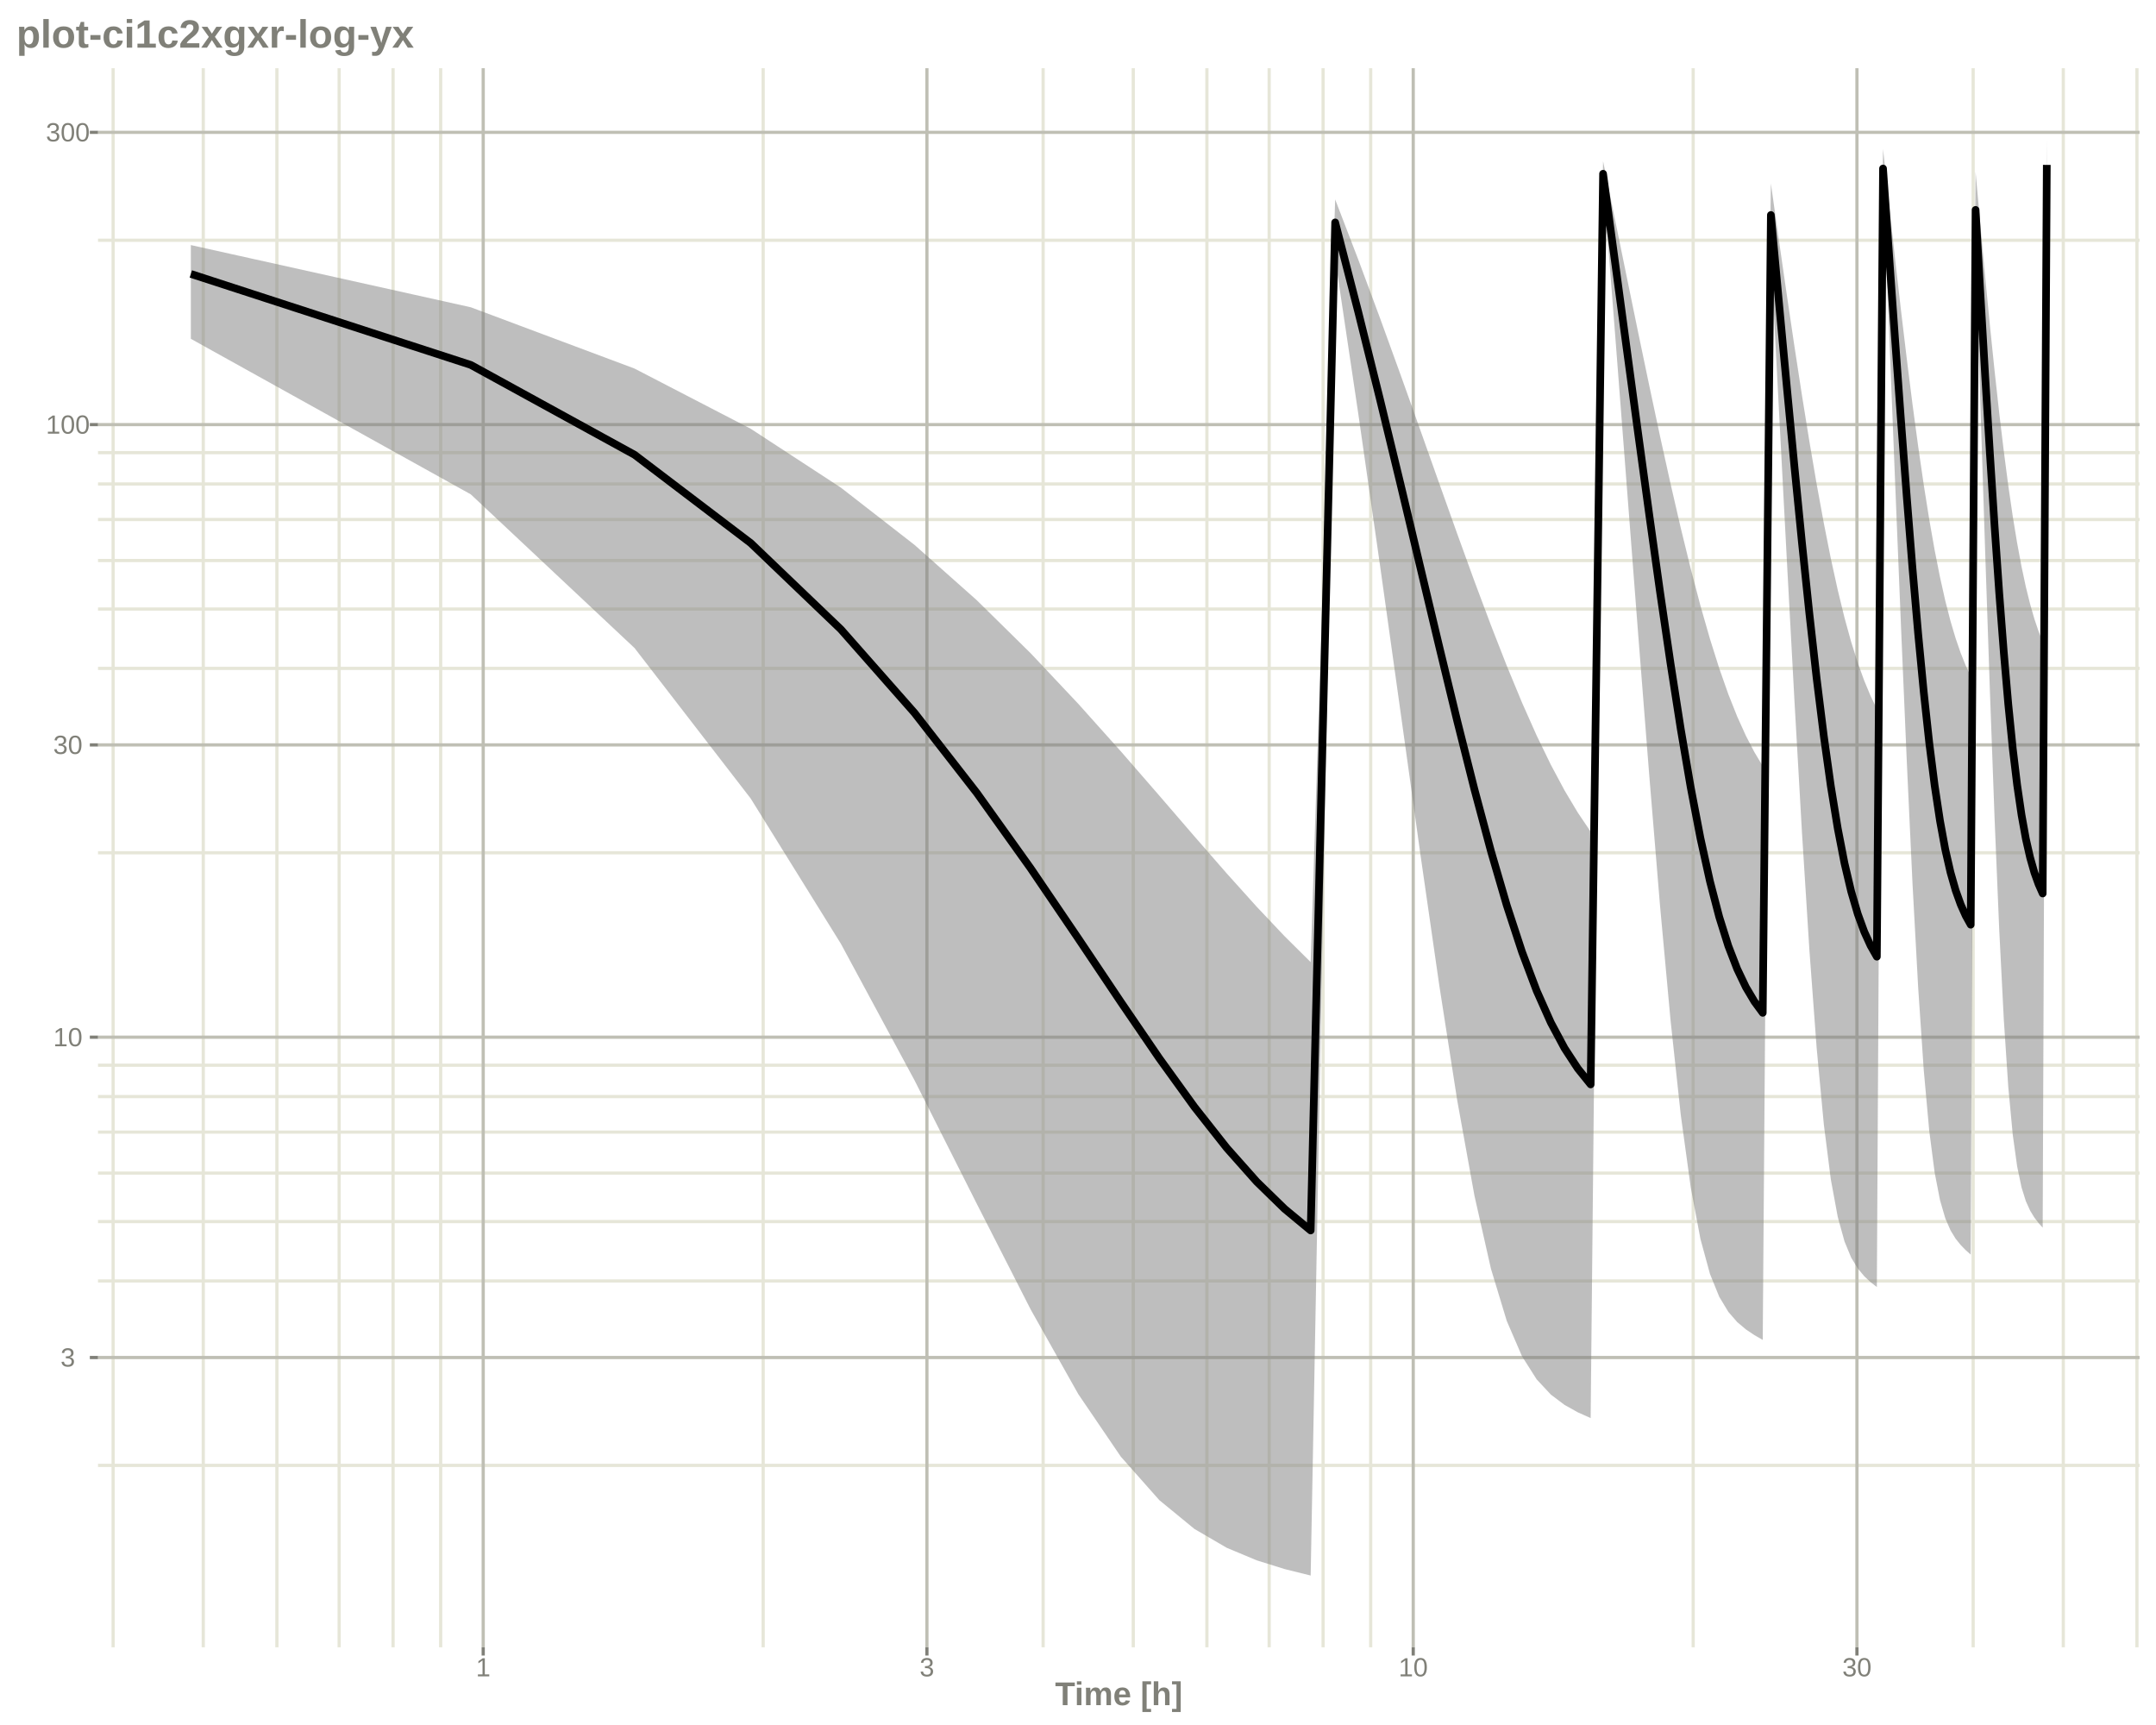
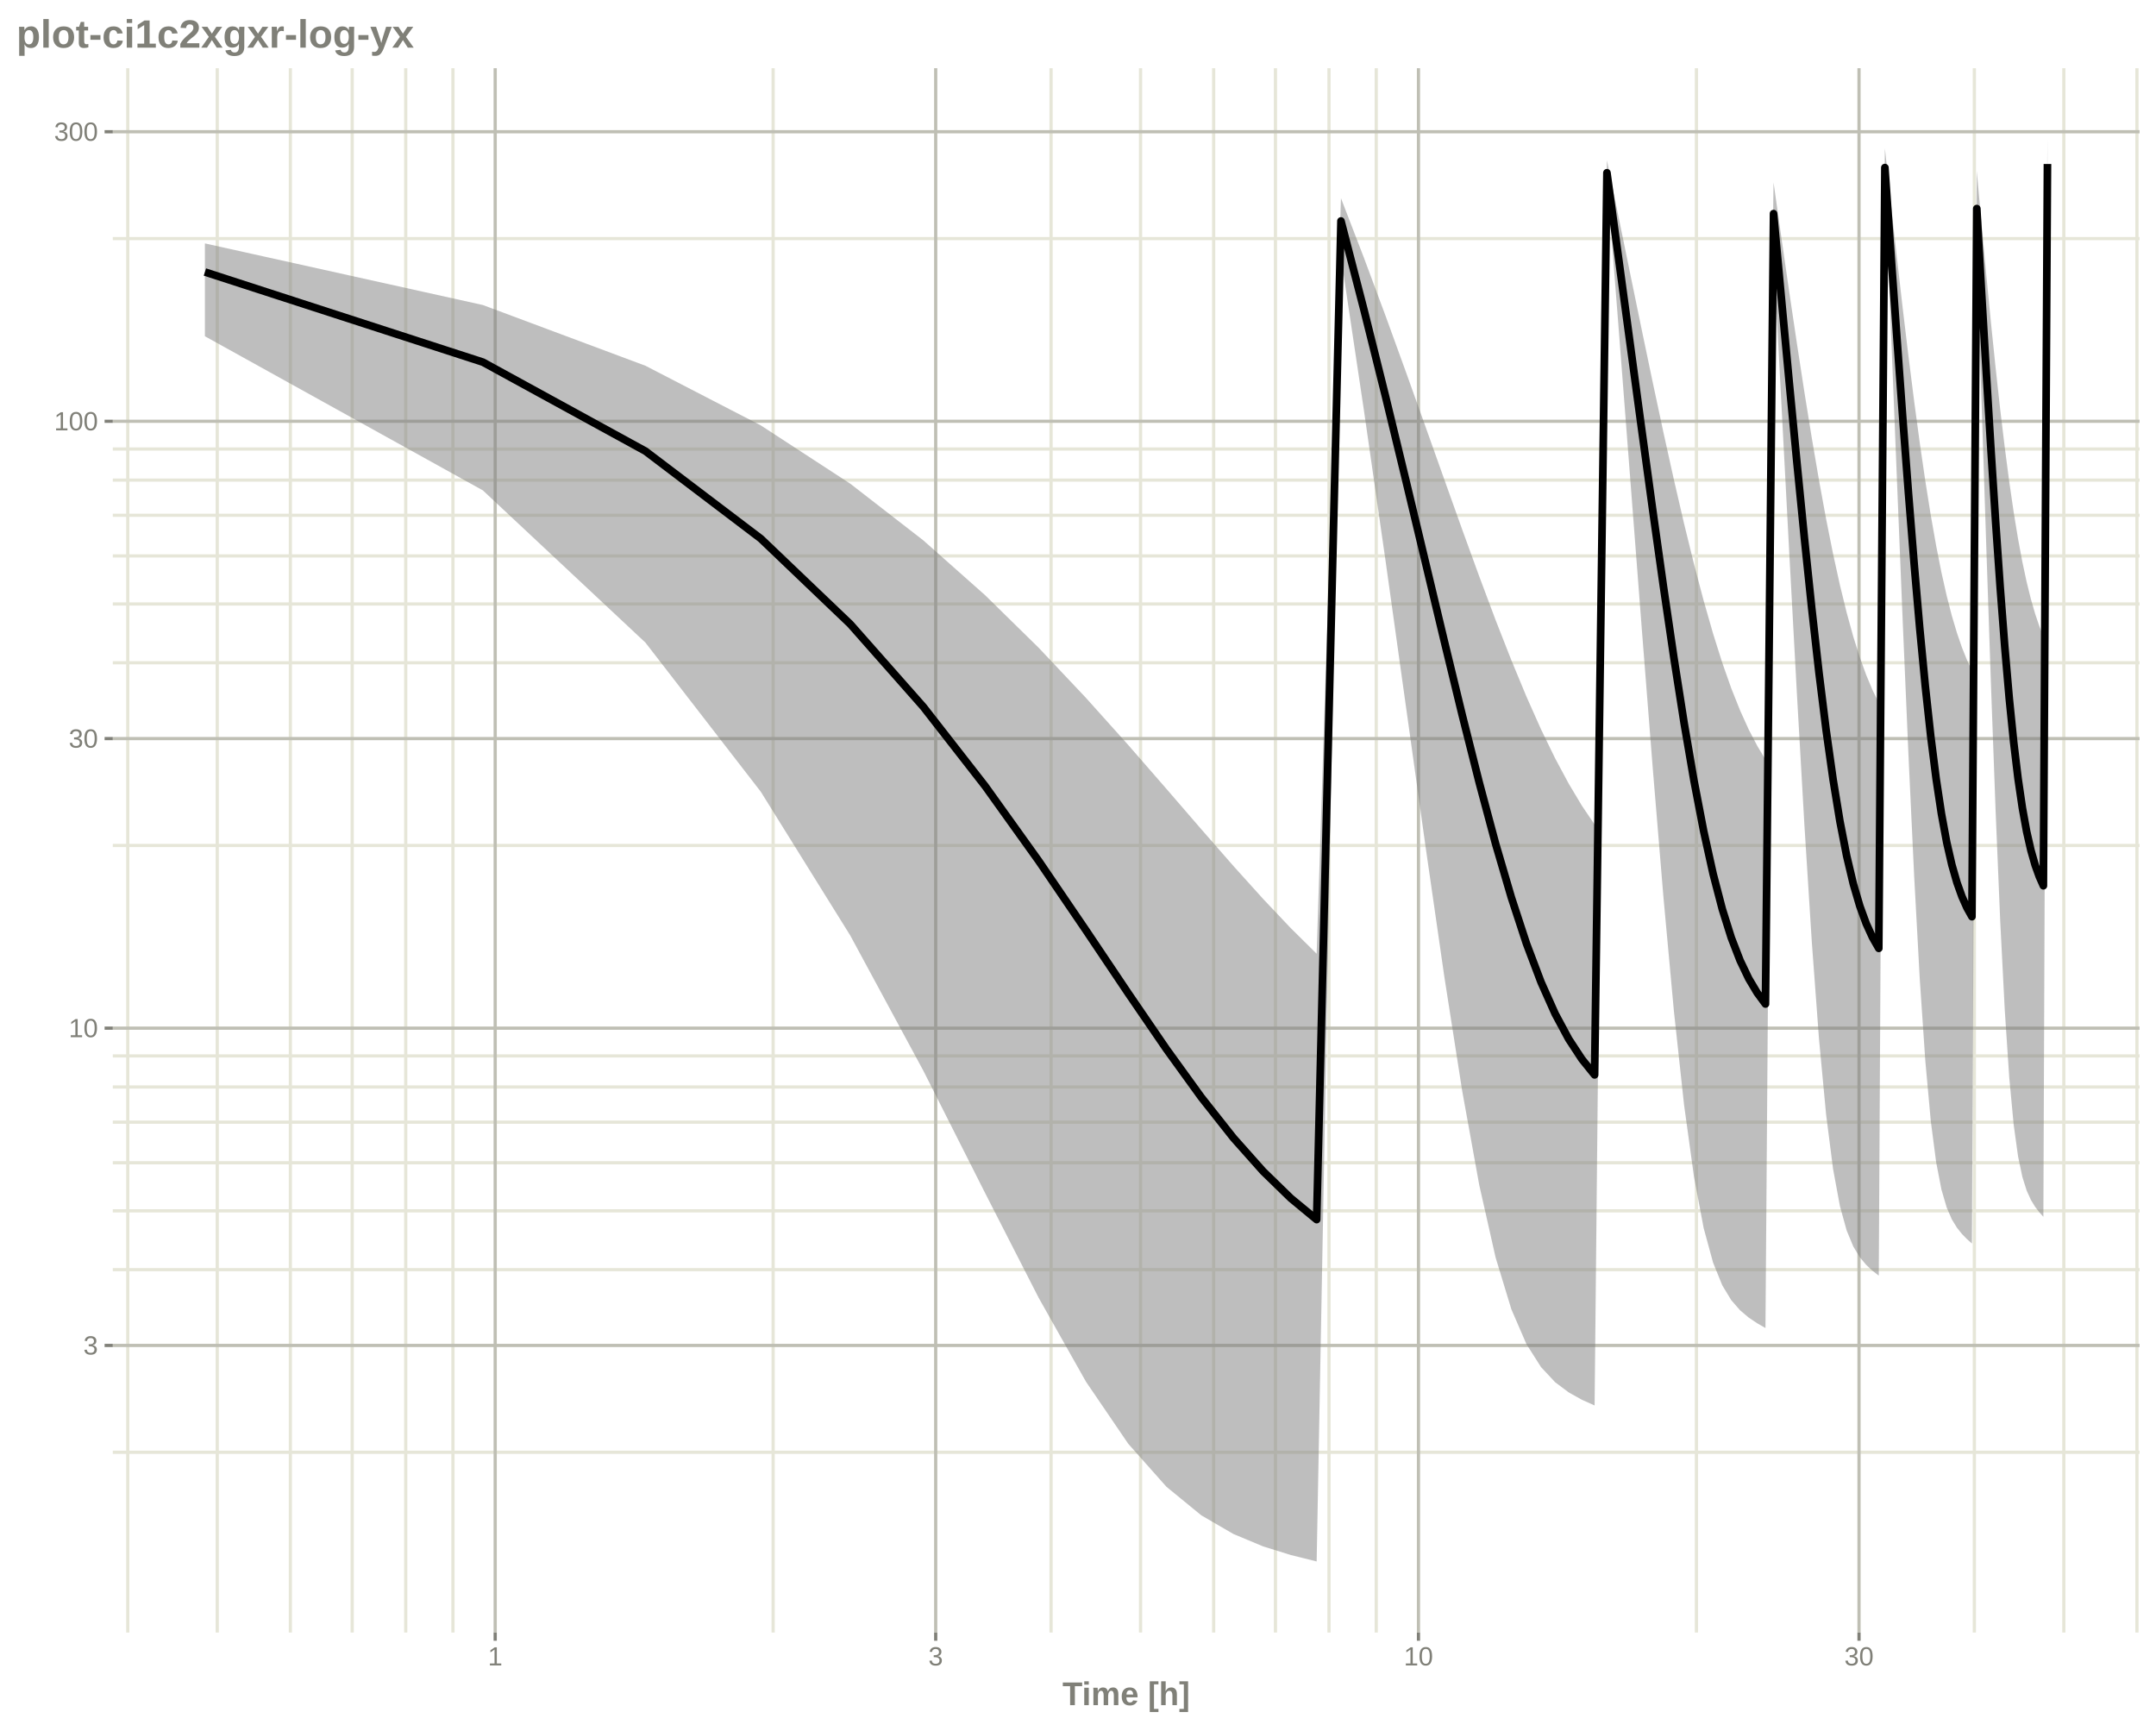
<svg xmlns="http://www.w3.org/2000/svg" viewBox="0 0 720.00 576.00">
  <defs>
    <style type="text/css">
    line, polyline, polygon, path, rect, circle {
      fill: none;
      stroke: #000000;
      stroke-linecap: round;
      stroke-linejoin: round;
      stroke-miterlimit: 10.00;
    }
  </style>
  </defs>
  <rect width="100%" height="100%" style="stroke: none; fill: #FFFFFF;" />
  <rect x="0.00" y="0.00" width="720.00" height="576.00" style="stroke-width: 1.07; stroke: #FFFFFF; fill: #FFFFFF;" />
  <defs>
-     <clipPath id="cpMzIuNzN8NzE0LjUyfDU1MC4wNnwyMi43Nw==">
-       <rect x="32.73" y="22.77" width="681.79" height="527.29" />
+     <clipPath id="cpMzcuNjd8NzE0LjUyfDU0NS4xM3wyMi43Nw==">
+       <rect x="37.67" y="22.77" width="676.85" height="522.36" />
    </clipPath>
  </defs>
-   <rect x="32.73" y="22.77" width="681.79" height="527.29" style="stroke-width: 1.07; stroke: none; fill: #FFFFFF;" clip-path="url(#cpMzIuNzN8NzE0LjUyfDU1MC4wNnwyMi43Nw==)" />
-   <polyline points="32.73,489.31 714.52,489.31 " style="stroke-width: 1.07; stroke: #E6E6D8; stroke-linecap: butt;" clip-path="url(#cpMzIuNzN8NzE0LjUyfDU1MC4wNnwyMi43Nw==)" />
-   <polyline points="32.73,427.73 714.52,427.73 " style="stroke-width: 1.07; stroke: #E6E6D8; stroke-linecap: butt;" clip-path="url(#cpMzIuNzN8NzE0LjUyfDU1MC4wNnwyMi43Nw==)" />
-   <polyline points="32.73,407.91 714.52,407.91 " style="stroke-width: 1.07; stroke: #E6E6D8; stroke-linecap: butt;" clip-path="url(#cpMzIuNzN8NzE0LjUyfDU1MC4wNnwyMi43Nw==)" />
-   <polyline points="32.73,391.71 714.52,391.71 " style="stroke-width: 1.07; stroke: #E6E6D8; stroke-linecap: butt;" clip-path="url(#cpMzIuNzN8NzE0LjUyfDU1MC4wNnwyMi43Nw==)" />
-   <polyline points="32.73,378.02 714.52,378.02 " style="stroke-width: 1.07; stroke: #E6E6D8; stroke-linecap: butt;" clip-path="url(#cpMzIuNzN8NzE0LjUyfDU1MC4wNnwyMi43Nw==)" />
-   <polyline points="32.73,366.16 714.52,366.16 " style="stroke-width: 1.07; stroke: #E6E6D8; stroke-linecap: butt;" clip-path="url(#cpMzIuNzN8NzE0LjUyfDU1MC4wNnwyMi43Nw==)" />
-   <polyline points="32.73,355.69 714.52,355.69 " style="stroke-width: 1.07; stroke: #E6E6D8; stroke-linecap: butt;" clip-path="url(#cpMzIuNzN8NzE0LjUyfDU1MC4wNnwyMi43Nw==)" />
-   <polyline points="32.73,284.76 714.52,284.76 " style="stroke-width: 1.07; stroke: #E6E6D8; stroke-linecap: butt;" clip-path="url(#cpMzIuNzN8NzE0LjUyfDU1MC4wNnwyMi43Nw==)" />
-   <polyline points="32.73,223.18 714.52,223.18 " style="stroke-width: 1.07; stroke: #E6E6D8; stroke-linecap: butt;" clip-path="url(#cpMzIuNzN8NzE0LjUyfDU1MC4wNnwyMi43Nw==)" />
-   <polyline points="32.73,203.36 714.52,203.36 " style="stroke-width: 1.07; stroke: #E6E6D8; stroke-linecap: butt;" clip-path="url(#cpMzIuNzN8NzE0LjUyfDU1MC4wNnwyMi43Nw==)" />
-   <polyline points="32.73,187.16 714.52,187.16 " style="stroke-width: 1.07; stroke: #E6E6D8; stroke-linecap: butt;" clip-path="url(#cpMzIuNzN8NzE0LjUyfDU1MC4wNnwyMi43Nw==)" />
-   <polyline points="32.73,173.47 714.52,173.47 " style="stroke-width: 1.07; stroke: #E6E6D8; stroke-linecap: butt;" clip-path="url(#cpMzIuNzN8NzE0LjUyfDU1MC4wNnwyMi43Nw==)" />
-   <polyline points="32.73,161.61 714.52,161.61 " style="stroke-width: 1.07; stroke: #E6E6D8; stroke-linecap: butt;" clip-path="url(#cpMzIuNzN8NzE0LjUyfDU1MC4wNnwyMi43Nw==)" />
-   <polyline points="32.73,151.14 714.52,151.14 " style="stroke-width: 1.07; stroke: #E6E6D8; stroke-linecap: butt;" clip-path="url(#cpMzIuNzN8NzE0LjUyfDU1MC4wNnwyMi43Nw==)" />
-   <polyline points="32.73,80.21 714.52,80.21 " style="stroke-width: 1.07; stroke: #E6E6D8; stroke-linecap: butt;" clip-path="url(#cpMzIuNzN8NzE0LjUyfDU1MC4wNnwyMi43Nw==)" />
-   <polyline points="37.78,550.06 37.78,22.77 " style="stroke-width: 1.07; stroke: #E6E6D8; stroke-linecap: butt;" clip-path="url(#cpMzIuNzN8NzE0LjUyfDU1MC4wNnwyMi43Nw==)" />
-   <polyline points="67.88,550.06 67.88,22.77 " style="stroke-width: 1.07; stroke: #E6E6D8; stroke-linecap: butt;" clip-path="url(#cpMzIuNzN8NzE0LjUyfDU1MC4wNnwyMi43Nw==)" />
-   <polyline points="92.47,550.06 92.47,22.77 " style="stroke-width: 1.07; stroke: #E6E6D8; stroke-linecap: butt;" clip-path="url(#cpMzIuNzN8NzE0LjUyfDU1MC4wNnwyMi43Nw==)" />
-   <polyline points="113.26,550.06 113.26,22.77 " style="stroke-width: 1.07; stroke: #E6E6D8; stroke-linecap: butt;" clip-path="url(#cpMzIuNzN8NzE0LjUyfDU1MC4wNnwyMi43Nw==)" />
-   <polyline points="131.27,550.06 131.27,22.77 " style="stroke-width: 1.07; stroke: #E6E6D8; stroke-linecap: butt;" clip-path="url(#cpMzIuNzN8NzE0LjUyfDU1MC4wNnwyMi43Nw==)" />
-   <polyline points="147.16,550.06 147.16,22.77 " style="stroke-width: 1.07; stroke: #E6E6D8; stroke-linecap: butt;" clip-path="url(#cpMzIuNzN8NzE0LjUyfDU1MC4wNnwyMi43Nw==)" />
-   <polyline points="254.86,550.06 254.86,22.77 " style="stroke-width: 1.07; stroke: #E6E6D8; stroke-linecap: butt;" clip-path="url(#cpMzIuNzN8NzE0LjUyfDU1MC4wNnwyMi43Nw==)" />
-   <polyline points="348.36,550.06 348.36,22.77 " style="stroke-width: 1.07; stroke: #E6E6D8; stroke-linecap: butt;" clip-path="url(#cpMzIuNzN8NzE0LjUyfDU1MC4wNnwyMi43Nw==)" />
-   <polyline points="378.46,550.06 378.46,22.77 " style="stroke-width: 1.07; stroke: #E6E6D8; stroke-linecap: butt;" clip-path="url(#cpMzIuNzN8NzE0LjUyfDU1MC4wNnwyMi43Nw==)" />
-   <polyline points="403.05,550.06 403.05,22.77 " style="stroke-width: 1.07; stroke: #E6E6D8; stroke-linecap: butt;" clip-path="url(#cpMzIuNzN8NzE0LjUyfDU1MC4wNnwyMi43Nw==)" />
-   <polyline points="423.84,550.06 423.84,22.77 " style="stroke-width: 1.07; stroke: #E6E6D8; stroke-linecap: butt;" clip-path="url(#cpMzIuNzN8NzE0LjUyfDU1MC4wNnwyMi43Nw==)" />
-   <polyline points="441.85,550.06 441.85,22.77 " style="stroke-width: 1.07; stroke: #E6E6D8; stroke-linecap: butt;" clip-path="url(#cpMzIuNzN8NzE0LjUyfDU1MC4wNnwyMi43Nw==)" />
-   <polyline points="457.74,550.06 457.74,22.77 " style="stroke-width: 1.07; stroke: #E6E6D8; stroke-linecap: butt;" clip-path="url(#cpMzIuNzN8NzE0LjUyfDU1MC4wNnwyMi43Nw==)" />
-   <polyline points="565.44,550.06 565.44,22.77 " style="stroke-width: 1.07; stroke: #E6E6D8; stroke-linecap: butt;" clip-path="url(#cpMzIuNzN8NzE0LjUyfDU1MC4wNnwyMi43Nw==)" />
-   <polyline points="658.94,550.06 658.94,22.77 " style="stroke-width: 1.07; stroke: #E6E6D8; stroke-linecap: butt;" clip-path="url(#cpMzIuNzN8NzE0LjUyfDU1MC4wNnwyMi43Nw==)" />
-   <polyline points="689.04,550.06 689.04,22.77 " style="stroke-width: 1.07; stroke: #E6E6D8; stroke-linecap: butt;" clip-path="url(#cpMzIuNzN8NzE0LjUyfDU1MC4wNnwyMi43Nw==)" />
-   <polyline points="713.63,550.06 713.63,22.77 " style="stroke-width: 1.07; stroke: #E6E6D8; stroke-linecap: butt;" clip-path="url(#cpMzIuNzN8NzE0LjUyfDU1MC4wNnwyMi43Nw==)" />
-   <polyline points="32.73,453.29 714.52,453.29 " style="stroke-width: 1.07; stroke: #BFBFB4; stroke-linecap: butt;" clip-path="url(#cpMzIuNzN8NzE0LjUyfDU1MC4wNnwyMi43Nw==)" />
-   <polyline points="32.73,346.33 714.52,346.33 " style="stroke-width: 1.07; stroke: #BFBFB4; stroke-linecap: butt;" clip-path="url(#cpMzIuNzN8NzE0LjUyfDU1MC4wNnwyMi43Nw==)" />
-   <polyline points="32.73,248.74 714.52,248.74 " style="stroke-width: 1.07; stroke: #BFBFB4; stroke-linecap: butt;" clip-path="url(#cpMzIuNzN8NzE0LjUyfDU1MC4wNnwyMi43Nw==)" />
-   <polyline points="32.73,141.78 714.52,141.78 " style="stroke-width: 1.07; stroke: #BFBFB4; stroke-linecap: butt;" clip-path="url(#cpMzIuNzN8NzE0LjUyfDU1MC4wNnwyMi43Nw==)" />
-   <polyline points="32.73,44.19 714.52,44.19 " style="stroke-width: 1.07; stroke: #BFBFB4; stroke-linecap: butt;" clip-path="url(#cpMzIuNzN8NzE0LjUyfDU1MC4wNnwyMi43Nw==)" />
-   <polyline points="161.37,550.06 161.37,22.77 " style="stroke-width: 1.07; stroke: #BFBFB4; stroke-linecap: butt;" clip-path="url(#cpMzIuNzN8NzE0LjUyfDU1MC4wNnwyMi43Nw==)" />
-   <polyline points="309.55,550.06 309.55,22.77 " style="stroke-width: 1.07; stroke: #BFBFB4; stroke-linecap: butt;" clip-path="url(#cpMzIuNzN8NzE0LjUyfDU1MC4wNnwyMi43Nw==)" />
-   <polyline points="471.95,550.06 471.95,22.77 " style="stroke-width: 1.07; stroke: #BFBFB4; stroke-linecap: butt;" clip-path="url(#cpMzIuNzN8NzE0LjUyfDU1MC4wNnwyMi43Nw==)" />
-   <polyline points="620.13,550.06 620.13,22.77 " style="stroke-width: 1.07; stroke: #BFBFB4; stroke-linecap: butt;" clip-path="url(#cpMzIuNzN8NzE0LjUyfDU1MC4wNnwyMi43Nw==)" />
-   <polygon points="63.73,81.83 157.22,102.60 211.91,123.07 250.71,143.17 280.81,162.82 305.40,181.94 326.20,200.42 344.21,218.15 360.09,235.01 374.31,250.89 387.16,265.68 398.90,279.30 409.69,291.67 419.69,302.78 429.00,312.63 437.70,321.26 445.88,66.59 453.59,86.66 460.88,106.28 467.80,125.36 474.38,143.79 480.66,161.47 486.65,178.26 492.39,194.07 497.90,208.78 503.19,222.32 508.28,234.61 513.18,245.63 517.92,255.39 522.49,263.94 526.91,271.34 531.20,277.70 535.35,53.84 539.37,73.49 543.28,92.60 547.08,111.07 550.78,128.79 554.37,145.64 557.88,161.51 561.29,176.29 564.62,189.90 567.87,202.26 571.05,213.36 574.15,223.19 577.18,231.81 580.15,239.28 583.05,245.69 585.89,251.16 588.67,255.80 591.39,61.29 594.06,80.13 596.68,98.27 599.25,115.61 601.77,132.03 604.25,147.41 606.68,161.66 609.07,174.71 611.41,186.50 613.72,197.02 615.98,206.29 618.21,214.37 620.41,221.34 622.57,227.31 624.69,232.39 626.78,236.69 628.84,49.77 630.87,68.48 632.87,86.48 634.84,103.65 636.78,119.88 638.69,135.05 640.58,149.07 642.44,161.88 644.27,173.43 646.08,183.70 647.87,192.74 649.63,200.60 651.37,207.38 653.09,213.16 654.79,218.08 656.46,222.25 658.12,225.77 659.75,57.41 661.37,75.39 662.96,92.53 664.54,108.73 666.10,123.88 667.64,137.87 669.17,150.64 670.67,162.15 672.16,172.40 673.64,181.40 675.10,189.23 676.54,195.98 677.97,201.74 679.38,206.64 680.78,210.79 682.16,214.29 683.53,46.74 683.53,59.13 682.16,409.93 680.78,408.38 679.38,406.56 677.97,404.25 676.54,401.10 675.10,396.50 673.64,389.54 672.16,378.88 670.67,362.96 669.17,340.32 667.64,310.32 666.10,273.42 664.54,230.96 662.96,184.54 661.37,135.54 659.75,84.95 658.12,418.93 656.46,417.45 654.79,415.74 653.09,413.63 651.37,410.81 649.63,406.79 647.87,400.75 646.08,391.52 644.27,377.56 642.44,357.31 640.58,329.81 638.69,295.13 636.78,254.37 634.84,209.12 632.87,160.86 630.87,110.72 628.84,59.47 626.78,429.76 624.69,428.13 622.57,426.15 620.41,423.56 618.21,419.94 615.98,414.55 613.72,406.34 611.41,393.84 609.07,375.45 606.68,349.99 604.25,317.20 601.77,277.96 599.25,233.79 596.68,186.23 594.06,136.52 591.39,85.51 588.67,447.41 585.89,445.82 583.05,443.91 580.15,441.46 577.18,438.05 574.15,433.03 571.05,425.39 567.87,413.73 564.62,396.45 561.29,372.23 557.88,340.66 554.37,302.42 550.78,258.98 547.08,211.89 543.28,162.48 539.37,111.66 535.35,59.99 531.20,473.51 526.91,471.59 522.49,469.12 517.92,465.68 513.18,460.60 508.28,452.88 503.19,441.09 497.90,423.64 492.39,399.23 486.65,367.47 480.66,329.08 474.38,285.52 467.80,238.37 460.88,188.92 453.59,138.07 445.88,86.39 437.70,526.09 429.00,523.93 419.69,521.02 409.69,516.84 398.90,510.55 387.16,500.92 374.31,486.41 360.09,465.50 344.21,437.28 326.20,401.96 305.40,360.71 280.81,315.12 250.71,266.65 211.91,216.39 157.22,165.07 63.73,113.13 " style="stroke-width: 0.75; stroke: none; fill: #7F7F7F; fill-opacity: 0.50;" clip-path="url(#cpMzIuNzN8NzE0LjUyfDU1MC4wNnwyMi43Nw==)" />
-   <polyline points="63.73,81.83 157.22,102.60 211.91,123.07 250.71,143.17 280.81,162.82 305.40,181.94 326.20,200.42 344.21,218.15 360.09,235.01 374.31,250.89 387.16,265.68 398.90,279.30 409.69,291.67 419.69,302.78 429.00,312.63 437.70,321.26 445.88,66.59 453.59,86.66 460.88,106.28 467.80,125.36 474.38,143.79 480.66,161.47 486.65,178.26 492.39,194.07 497.90,208.78 503.19,222.32 508.28,234.61 513.18,245.63 517.92,255.39 522.49,263.94 526.91,271.34 531.20,277.70 535.35,53.84 539.37,73.49 543.28,92.60 547.08,111.07 550.78,128.79 554.37,145.64 557.88,161.51 561.29,176.29 564.62,189.90 567.87,202.26 571.05,213.36 574.15,223.19 577.18,231.81 580.15,239.28 583.05,245.69 585.89,251.16 588.67,255.80 591.39,61.29 594.06,80.13 596.68,98.27 599.25,115.61 601.77,132.03 604.25,147.41 606.68,161.66 609.07,174.71 611.41,186.50 613.72,197.02 615.98,206.29 618.21,214.37 620.41,221.34 622.57,227.31 624.69,232.39 626.78,236.69 628.84,49.77 630.87,68.48 632.87,86.48 634.84,103.65 636.78,119.88 638.69,135.05 640.58,149.07 642.44,161.88 644.27,173.43 646.08,183.70 647.87,192.74 649.63,200.60 651.37,207.38 653.09,213.16 654.79,218.08 656.46,222.25 658.12,225.77 659.75,57.41 661.37,75.39 662.96,92.53 664.54,108.73 666.10,123.88 667.64,137.87 669.17,150.64 670.67,162.15 672.16,172.40 673.64,181.40 675.10,189.23 676.54,195.98 677.97,201.74 679.38,206.64 680.78,210.79 682.16,214.29 683.53,46.74 " style="stroke-width: 1.07; stroke: none;" clip-path="url(#cpMzIuNzN8NzE0LjUyfDU1MC4wNnwyMi43Nw==)" />
-   <polyline points="683.53,59.13 682.16,409.93 680.78,408.38 679.38,406.56 677.97,404.25 676.54,401.10 675.10,396.50 673.64,389.54 672.16,378.88 670.67,362.96 669.17,340.32 667.64,310.32 666.10,273.42 664.54,230.96 662.96,184.54 661.37,135.54 659.75,84.95 658.12,418.93 656.46,417.45 654.79,415.74 653.09,413.63 651.37,410.81 649.63,406.79 647.87,400.75 646.08,391.52 644.27,377.56 642.44,357.31 640.58,329.81 638.69,295.13 636.78,254.37 634.84,209.12 632.87,160.86 630.87,110.72 628.84,59.47 626.78,429.76 624.69,428.13 622.57,426.15 620.41,423.56 618.21,419.94 615.98,414.55 613.72,406.34 611.41,393.84 609.07,375.45 606.68,349.99 604.25,317.20 601.77,277.96 599.25,233.79 596.68,186.23 594.06,136.52 591.39,85.51 588.67,447.41 585.89,445.82 583.05,443.91 580.15,441.46 577.18,438.05 574.15,433.03 571.05,425.39 567.87,413.73 564.62,396.45 561.29,372.23 557.88,340.66 554.37,302.42 550.78,258.98 547.08,211.89 543.28,162.48 539.37,111.66 535.35,59.99 531.20,473.51 526.91,471.59 522.49,469.12 517.92,465.68 513.18,460.60 508.28,452.88 503.19,441.09 497.90,423.64 492.39,399.23 486.65,367.47 480.66,329.08 474.38,285.52 467.80,238.37 460.88,188.92 453.59,138.07 445.88,86.39 437.70,526.09 429.00,523.93 419.69,521.02 409.69,516.84 398.90,510.55 387.16,500.92 374.31,486.41 360.09,465.50 344.21,437.28 326.20,401.96 305.40,360.71 280.81,315.12 250.71,266.65 211.91,216.39 157.22,165.07 63.73,113.13 " style="stroke-width: 1.07; stroke: none;" clip-path="url(#cpMzIuNzN8NzE0LjUyfDU1MC4wNnwyMi43Nw==)" />
-   <polyline points="63.73,91.47 157.22,121.85 211.91,151.85 250.71,181.34 280.81,210.15 305.40,238.04 326.20,264.76 344.21,289.97 360.09,313.36 374.31,334.58 387.16,353.39 398.90,369.65 409.69,383.33 419.69,394.59 429.00,403.66 437.70,410.87 445.88,74.27 453.59,104.15 460.88,133.48 467.80,162.07 474.38,189.68 480.66,216.02 486.65,240.77 492.39,263.59 497.90,284.18 503.19,302.31 508.28,317.85 513.18,330.86 517.92,341.49 522.49,350.02 526.91,356.78 531.20,362.10 535.35,58.02 539.37,87.68 543.28,116.70 547.08,144.88 550.78,171.96 554.37,197.63 557.88,221.56 561.29,243.43 564.62,262.94 567.87,279.91 571.05,294.31 574.15,306.22 577.18,315.88 580.15,323.57 583.05,329.65 585.89,334.42 588.67,338.20 591.39,71.79 594.06,100.74 596.68,128.81 599.25,155.75 601.77,181.25 604.25,204.97 606.68,226.58 609.07,245.82 611.41,262.52 613.72,276.63 615.98,288.28 618.21,297.70 620.41,305.20 622.57,311.12 624.69,315.77 626.78,319.45 628.84,56.27 630.87,85.27 632.87,113.41 634.84,140.45 636.78,166.06 638.69,189.92 640.58,211.69 642.44,231.11 644.27,247.98 646.08,262.28 647.87,274.10 649.63,283.67 651.37,291.29 653.09,297.31 654.79,302.04 656.46,305.78 658.12,308.77 659.75,70.09 661.37,98.41 662.96,125.67 664.54,151.56 666.10,175.77 667.64,197.95 669.17,217.81 670.67,235.16 672.16,249.93 673.64,262.19 675.10,272.15 676.54,280.11 677.97,286.39 679.38,291.34 680.78,295.24 682.16,298.35 683.53,55.06 " style="stroke-width: 2.56; stroke-linecap: butt;" clip-path="url(#cpMzIuNzN8NzE0LjUyfDU1MC4wNnwyMi43Nw==)" />
+   <rect x="37.67" y="22.77" width="676.85" height="522.36" style="stroke-width: 1.07; stroke: none; fill: #FFFFFF;" clip-path="url(#cpMzcuNjd8NzE0LjUyfDU0NS4xM3wyMi43Nw==)" />
+   <polyline points="37.67,484.94 714.52,484.94 " style="stroke-width: 1.07; stroke: #E6E6D8; stroke-linecap: butt;" clip-path="url(#cpMzcuNjd8NzE0LjUyfDU0NS4xM3wyMi43Nw==)" />
+   <polyline points="37.67,423.95 714.52,423.95 " style="stroke-width: 1.07; stroke: #E6E6D8; stroke-linecap: butt;" clip-path="url(#cpMzcuNjd8NzE0LjUyfDU0NS4xM3wyMi43Nw==)" />
+   <polyline points="37.67,404.31 714.52,404.31 " style="stroke-width: 1.07; stroke: #E6E6D8; stroke-linecap: butt;" clip-path="url(#cpMzcuNjd8NzE0LjUyfDU0NS4xM3wyMi43Nw==)" />
+   <polyline points="37.67,388.26 714.52,388.26 " style="stroke-width: 1.07; stroke: #E6E6D8; stroke-linecap: butt;" clip-path="url(#cpMzcuNjd8NzE0LjUyfDU0NS4xM3wyMi43Nw==)" />
+   <polyline points="37.67,374.70 714.52,374.70 " style="stroke-width: 1.07; stroke: #E6E6D8; stroke-linecap: butt;" clip-path="url(#cpMzcuNjd8NzE0LjUyfDU0NS4xM3wyMi43Nw==)" />
+   <polyline points="37.67,362.95 714.52,362.95 " style="stroke-width: 1.07; stroke: #E6E6D8; stroke-linecap: butt;" clip-path="url(#cpMzcuNjd8NzE0LjUyfDU0NS4xM3wyMi43Nw==)" />
+   <polyline points="37.67,352.58 714.52,352.58 " style="stroke-width: 1.07; stroke: #E6E6D8; stroke-linecap: butt;" clip-path="url(#cpMzcuNjd8NzE0LjUyfDU0NS4xM3wyMi43Nw==)" />
+   <polyline points="37.67,282.31 714.52,282.31 " style="stroke-width: 1.07; stroke: #E6E6D8; stroke-linecap: butt;" clip-path="url(#cpMzcuNjd8NzE0LjUyfDU0NS4xM3wyMi43Nw==)" />
+   <polyline points="37.67,221.31 714.52,221.31 " style="stroke-width: 1.07; stroke: #E6E6D8; stroke-linecap: butt;" clip-path="url(#cpMzcuNjd8NzE0LjUyfDU0NS4xM3wyMi43Nw==)" />
+   <polyline points="37.67,201.67 714.52,201.67 " style="stroke-width: 1.07; stroke: #E6E6D8; stroke-linecap: butt;" clip-path="url(#cpMzcuNjd8NzE0LjUyfDU0NS4xM3wyMi43Nw==)" />
+   <polyline points="37.67,185.63 714.52,185.63 " style="stroke-width: 1.07; stroke: #E6E6D8; stroke-linecap: butt;" clip-path="url(#cpMzcuNjd8NzE0LjUyfDU0NS4xM3wyMi43Nw==)" />
+   <polyline points="37.67,172.06 714.52,172.06 " style="stroke-width: 1.07; stroke: #E6E6D8; stroke-linecap: butt;" clip-path="url(#cpMzcuNjd8NzE0LjUyfDU0NS4xM3wyMi43Nw==)" />
+   <polyline points="37.67,160.31 714.52,160.31 " style="stroke-width: 1.07; stroke: #E6E6D8; stroke-linecap: butt;" clip-path="url(#cpMzcuNjd8NzE0LjUyfDU0NS4xM3wyMi43Nw==)" />
+   <polyline points="37.67,149.94 714.52,149.94 " style="stroke-width: 1.07; stroke: #E6E6D8; stroke-linecap: butt;" clip-path="url(#cpMzcuNjd8NzE0LjUyfDU0NS4xM3wyMi43Nw==)" />
+   <polyline points="37.67,79.67 714.52,79.67 " style="stroke-width: 1.07; stroke: #E6E6D8; stroke-linecap: butt;" clip-path="url(#cpMzcuNjd8NzE0LjUyfDU0NS4xM3wyMi43Nw==)" />
+   <polyline points="42.67,545.13 42.67,22.77 " style="stroke-width: 1.07; stroke: #E6E6D8; stroke-linecap: butt;" clip-path="url(#cpMzcuNjd8NzE0LjUyfDU0NS4xM3wyMi43Nw==)" />
+   <polyline points="72.55,545.13 72.55,22.77 " style="stroke-width: 1.07; stroke: #E6E6D8; stroke-linecap: butt;" clip-path="url(#cpMzcuNjd8NzE0LjUyfDU0NS4xM3wyMi43Nw==)" />
+   <polyline points="96.97,545.13 96.97,22.77 " style="stroke-width: 1.07; stroke: #E6E6D8; stroke-linecap: butt;" clip-path="url(#cpMzcuNjd8NzE0LjUyfDU0NS4xM3wyMi43Nw==)" />
+   <polyline points="117.61,545.13 117.61,22.77 " style="stroke-width: 1.07; stroke: #E6E6D8; stroke-linecap: butt;" clip-path="url(#cpMzcuNjd8NzE0LjUyfDU0NS4xM3wyMi43Nw==)" />
+   <polyline points="135.49,545.13 135.49,22.77 " style="stroke-width: 1.07; stroke: #E6E6D8; stroke-linecap: butt;" clip-path="url(#cpMzcuNjd8NzE0LjUyfDU0NS4xM3wyMi43Nw==)" />
+   <polyline points="151.26,545.13 151.26,22.77 " style="stroke-width: 1.07; stroke: #E6E6D8; stroke-linecap: butt;" clip-path="url(#cpMzcuNjd8NzE0LjUyfDU0NS4xM3wyMi43Nw==)" />
+   <polyline points="258.19,545.13 258.19,22.77 " style="stroke-width: 1.07; stroke: #E6E6D8; stroke-linecap: butt;" clip-path="url(#cpMzcuNjd8NzE0LjUyfDU0NS4xM3wyMi43Nw==)" />
+   <polyline points="351.01,545.13 351.01,22.77 " style="stroke-width: 1.07; stroke: #E6E6D8; stroke-linecap: butt;" clip-path="url(#cpMzcuNjd8NzE0LjUyfDU0NS4xM3wyMi43Nw==)" />
+   <polyline points="380.89,545.13 380.89,22.77 " style="stroke-width: 1.07; stroke: #E6E6D8; stroke-linecap: butt;" clip-path="url(#cpMzcuNjd8NzE0LjUyfDU0NS4xM3wyMi43Nw==)" />
+   <polyline points="405.30,545.13 405.30,22.77 " style="stroke-width: 1.07; stroke: #E6E6D8; stroke-linecap: butt;" clip-path="url(#cpMzcuNjd8NzE0LjUyfDU0NS4xM3wyMi43Nw==)" />
+   <polyline points="425.94,545.13 425.94,22.77 " style="stroke-width: 1.07; stroke: #E6E6D8; stroke-linecap: butt;" clip-path="url(#cpMzcuNjd8NzE0LjUyfDU0NS4xM3wyMi43Nw==)" />
+   <polyline points="443.82,545.13 443.82,22.77 " style="stroke-width: 1.07; stroke: #E6E6D8; stroke-linecap: butt;" clip-path="url(#cpMzcuNjd8NzE0LjUyfDU0NS4xM3wyMi43Nw==)" />
+   <polyline points="459.60,545.13 459.60,22.77 " style="stroke-width: 1.07; stroke: #E6E6D8; stroke-linecap: butt;" clip-path="url(#cpMzcuNjd8NzE0LjUyfDU0NS4xM3wyMi43Nw==)" />
+   <polyline points="566.52,545.13 566.52,22.77 " style="stroke-width: 1.07; stroke: #E6E6D8; stroke-linecap: butt;" clip-path="url(#cpMzcuNjd8NzE0LjUyfDU0NS4xM3wyMi43Nw==)" />
+   <polyline points="659.34,545.13 659.34,22.77 " style="stroke-width: 1.07; stroke: #E6E6D8; stroke-linecap: butt;" clip-path="url(#cpMzcuNjd8NzE0LjUyfDU0NS4xM3wyMi43Nw==)" />
+   <polyline points="689.22,545.13 689.22,22.77 " style="stroke-width: 1.07; stroke: #E6E6D8; stroke-linecap: butt;" clip-path="url(#cpMzcuNjd8NzE0LjUyfDU0NS4xM3wyMi43Nw==)" />
+   <polyline points="713.64,545.13 713.64,22.77 " style="stroke-width: 1.07; stroke: #E6E6D8; stroke-linecap: butt;" clip-path="url(#cpMzcuNjd8NzE0LjUyfDU0NS4xM3wyMi43Nw==)" />
+   <polyline points="37.67,449.26 714.52,449.26 " style="stroke-width: 1.07; stroke: #BFBFB4; stroke-linecap: butt;" clip-path="url(#cpMzcuNjd8NzE0LjUyfDU0NS4xM3wyMi43Nw==)" />
+   <polyline points="37.67,343.31 714.52,343.31 " style="stroke-width: 1.07; stroke: #BFBFB4; stroke-linecap: butt;" clip-path="url(#cpMzcuNjd8NzE0LjUyfDU0NS4xM3wyMi43Nw==)" />
+   <polyline points="37.67,246.63 714.52,246.63 " style="stroke-width: 1.07; stroke: #BFBFB4; stroke-linecap: butt;" clip-path="url(#cpMzcuNjd8NzE0LjUyfDU0NS4xM3wyMi43Nw==)" />
+   <polyline points="37.67,140.67 714.52,140.67 " style="stroke-width: 1.07; stroke: #BFBFB4; stroke-linecap: butt;" clip-path="url(#cpMzcuNjd8NzE0LjUyfDU0NS4xM3wyMi43Nw==)" />
+   <polyline points="37.67,43.99 714.52,43.99 " style="stroke-width: 1.07; stroke: #BFBFB4; stroke-linecap: butt;" clip-path="url(#cpMzcuNjd8NzE0LjUyfDU0NS4xM3wyMi43Nw==)" />
+   <polyline points="165.37,545.13 165.37,22.77 " style="stroke-width: 1.07; stroke: #BFBFB4; stroke-linecap: butt;" clip-path="url(#cpMzcuNjd8NzE0LjUyfDU0NS4xM3wyMi43Nw==)" />
+   <polyline points="312.48,545.13 312.48,22.77 " style="stroke-width: 1.07; stroke: #BFBFB4; stroke-linecap: butt;" clip-path="url(#cpMzcuNjd8NzE0LjUyfDU0NS4xM3wyMi43Nw==)" />
+   <polyline points="473.70,545.13 473.70,22.77 " style="stroke-width: 1.07; stroke: #BFBFB4; stroke-linecap: butt;" clip-path="url(#cpMzcuNjd8NzE0LjUyfDU0NS4xM3wyMi43Nw==)" />
+   <polyline points="620.82,545.13 620.82,22.77 " style="stroke-width: 1.07; stroke: #BFBFB4; stroke-linecap: butt;" clip-path="url(#cpMzcuNjd8NzE0LjUyfDU0NS4xM3wyMi43Nw==)" />
+   <polygon points="68.43,81.28 161.25,101.85 215.55,122.13 254.07,142.04 283.95,161.51 308.36,180.45 329.00,198.76 346.89,216.32 362.66,233.03 376.77,248.76 389.53,263.41 401.18,276.90 411.90,289.16 421.82,300.16 431.06,309.92 439.70,318.47 447.82,66.18 455.48,86.06 462.72,105.50 469.58,124.40 476.12,142.66 482.35,160.17 488.30,176.81 494.00,192.47 499.46,207.04 504.72,220.45 509.77,232.63 514.64,243.55 519.34,253.22 523.88,261.68 528.27,269.02 532.52,275.31 536.64,53.55 540.64,73.01 544.52,91.95 548.29,110.25 551.96,127.80 555.53,144.50 559.01,160.22 562.40,174.86 565.71,188.33 568.94,200.58 572.09,211.58 575.16,221.32 578.17,229.86 581.12,237.25 584.00,243.61 586.82,249.02 589.58,253.62 592.28,60.93 594.93,79.59 597.53,97.56 600.09,114.74 602.59,131.00 605.05,146.24 607.46,160.36 609.83,173.29 612.16,184.96 614.45,195.39 616.70,204.57 618.91,212.58 621.09,219.49 623.23,225.40 625.34,230.43 627.42,234.69 629.46,49.52 631.47,68.05 633.46,85.88 635.41,102.89 637.34,118.97 639.24,134.00 641.11,147.89 642.96,160.58 644.78,172.02 646.58,182.20 648.35,191.15 650.10,198.94 651.83,205.65 653.54,211.38 655.22,216.26 656.88,220.38 658.53,223.87 660.15,57.09 661.75,74.89 663.34,91.88 664.90,107.93 666.45,122.93 667.98,136.79 669.50,149.45 670.99,160.85 672.47,171.00 673.93,179.92 675.38,187.68 676.81,194.36 678.23,200.07 679.63,204.92 681.02,209.03 682.39,212.50 683.75,46.52 683.75,58.79 682.39,406.31 681.02,404.78 679.63,402.97 678.23,400.68 676.81,397.56 675.38,393.01 673.93,386.11 672.47,375.55 670.99,359.77 669.50,337.35 667.98,307.63 666.45,271.08 664.90,229.01 663.34,183.03 661.75,134.48 660.15,84.37 658.53,415.23 656.88,413.76 655.22,412.07 653.54,409.97 651.83,407.18 650.10,403.20 648.35,397.22 646.58,388.07 644.78,374.24 642.96,354.19 641.11,326.94 639.24,292.58 637.34,252.21 635.41,207.38 633.46,159.57 631.47,109.90 629.46,59.12 627.42,425.95 625.34,424.33 623.23,422.37 621.09,419.81 618.91,416.22 616.70,410.89 614.45,402.75 612.16,390.37 609.83,372.15 607.46,346.93 605.05,314.45 602.59,275.58 600.09,231.81 597.53,184.70 594.93,135.45 592.28,84.93 589.58,443.44 586.82,441.86 584.00,439.97 581.12,437.54 578.17,434.16 575.16,429.19 572.09,421.62 568.94,410.07 565.71,392.95 562.40,368.97 559.01,337.69 555.53,299.81 551.96,256.77 548.29,210.13 544.52,161.18 540.64,110.82 536.64,59.65 532.52,469.30 528.27,467.40 523.88,464.94 519.34,461.54 514.64,456.51 509.77,448.85 504.72,437.18 499.46,419.89 494.00,395.71 488.30,364.25 482.35,326.22 476.12,283.07 469.58,236.36 462.72,187.36 455.48,136.99 447.82,85.80 439.70,521.39 431.06,519.24 421.82,516.36 411.90,512.22 401.18,505.99 389.53,496.45 376.77,482.08 362.66,461.36 346.89,433.40 329.00,398.41 308.36,357.54 283.95,312.38 254.07,264.37 215.55,214.58 161.25,163.74 68.43,112.28 " style="stroke-width: 0.75; stroke: none; fill: #7F7F7F; fill-opacity: 0.50;" clip-path="url(#cpMzcuNjd8NzE0LjUyfDU0NS4xM3wyMi43Nw==)" />
+   <polyline points="68.43,81.28 161.25,101.85 215.55,122.13 254.07,142.04 283.95,161.51 308.36,180.45 329.00,198.76 346.89,216.32 362.66,233.03 376.77,248.76 389.53,263.41 401.18,276.90 411.90,289.16 421.82,300.16 431.06,309.92 439.70,318.47 447.82,66.18 455.48,86.06 462.72,105.50 469.58,124.40 476.12,142.66 482.35,160.17 488.30,176.81 494.00,192.47 499.46,207.04 504.72,220.45 509.77,232.63 514.64,243.55 519.34,253.22 523.88,261.68 528.27,269.02 532.52,275.31 536.64,53.55 540.64,73.01 544.52,91.95 548.29,110.25 551.96,127.80 555.53,144.50 559.01,160.22 562.40,174.86 565.71,188.33 568.94,200.58 572.09,211.58 575.16,221.32 578.17,229.86 581.12,237.25 584.00,243.61 586.82,249.02 589.58,253.62 592.28,60.93 594.93,79.59 597.53,97.56 600.09,114.74 602.59,131.00 605.05,146.24 607.46,160.36 609.83,173.29 612.16,184.96 614.45,195.39 616.70,204.57 618.91,212.58 621.09,219.49 623.23,225.40 625.34,230.43 627.42,234.69 629.46,49.52 631.47,68.05 633.46,85.88 635.41,102.89 637.34,118.97 639.24,134.00 641.11,147.89 642.96,160.58 644.78,172.02 646.58,182.20 648.35,191.15 650.10,198.94 651.83,205.65 653.54,211.38 655.22,216.26 656.88,220.38 658.53,223.87 660.15,57.09 661.75,74.89 663.34,91.88 664.90,107.93 666.45,122.93 667.98,136.79 669.50,149.45 670.99,160.85 672.47,171.00 673.93,179.92 675.38,187.68 676.81,194.36 678.23,200.07 679.63,204.92 681.02,209.03 682.39,212.50 683.75,46.52 " style="stroke-width: 1.07; stroke: none;" clip-path="url(#cpMzcuNjd8NzE0LjUyfDU0NS4xM3wyMi43Nw==)" />
+   <polyline points="683.75,58.79 682.39,406.31 681.02,404.78 679.63,402.97 678.23,400.68 676.81,397.56 675.38,393.01 673.93,386.11 672.47,375.55 670.99,359.77 669.50,337.35 667.98,307.63 666.45,271.08 664.90,229.01 663.34,183.03 661.75,134.48 660.15,84.37 658.53,415.23 656.88,413.76 655.22,412.07 653.54,409.97 651.83,407.18 650.10,403.20 648.35,397.22 646.58,388.07 644.78,374.24 642.96,354.19 641.11,326.94 639.24,292.58 637.34,252.21 635.41,207.38 633.46,159.57 631.47,109.90 629.46,59.12 627.42,425.95 625.34,424.33 623.23,422.37 621.09,419.81 618.91,416.22 616.70,410.89 614.45,402.75 612.16,390.37 609.83,372.15 607.46,346.93 605.05,314.45 602.59,275.58 600.09,231.81 597.53,184.70 594.93,135.45 592.28,84.93 589.58,443.44 586.82,441.86 584.00,439.97 581.12,437.54 578.17,434.16 575.16,429.19 572.09,421.62 568.94,410.07 565.71,392.95 562.40,368.97 559.01,337.69 555.53,299.81 551.96,256.77 548.29,210.13 544.52,161.18 540.64,110.82 536.64,59.65 532.52,469.30 528.27,467.40 523.88,464.94 519.34,461.54 514.64,456.51 509.77,448.85 504.72,437.18 499.46,419.89 494.00,395.71 488.30,364.25 482.35,326.22 476.12,283.07 469.58,236.36 462.72,187.36 455.48,136.99 447.82,85.80 439.70,521.39 431.06,519.24 421.82,516.36 411.90,512.22 401.18,505.99 389.53,496.45 376.77,482.08 362.66,461.36 346.89,433.40 329.00,398.41 308.36,357.54 283.95,312.38 254.07,264.37 215.55,214.58 161.25,163.74 68.43,112.28 " style="stroke-width: 1.07; stroke: none;" clip-path="url(#cpMzcuNjd8NzE0LjUyfDU0NS4xM3wyMi43Nw==)" />
+   <polyline points="68.43,90.83 161.25,120.92 215.55,150.64 254.07,179.86 283.95,208.40 308.36,236.03 329.00,262.50 346.89,287.48 362.66,310.64 376.77,331.66 389.53,350.30 401.18,366.40 411.90,379.96 421.82,391.11 431.06,400.10 439.70,407.24 447.82,73.79 455.48,103.39 462.72,132.45 469.58,160.77 476.12,188.11 482.35,214.21 488.30,238.73 494.00,261.34 499.46,281.74 504.72,299.69 509.77,315.10 514.64,327.98 519.34,338.51 523.88,346.96 528.27,353.65 532.52,358.92 536.64,57.69 540.64,87.07 544.52,115.82 548.29,143.74 551.96,170.57 555.53,196.00 559.01,219.71 562.40,241.36 565.71,260.69 568.94,277.51 572.09,291.77 575.16,303.57 578.17,313.14 581.12,320.76 584.00,326.78 586.82,331.51 589.58,335.25 592.28,71.33 594.93,100.01 597.53,127.82 600.09,154.51 602.59,179.77 605.05,203.27 607.46,224.68 609.83,243.74 612.16,260.27 614.45,274.26 616.70,285.80 618.91,295.13 621.09,302.56 623.23,308.42 625.34,313.03 627.42,316.67 629.46,55.96 631.47,84.68 633.46,112.57 635.41,139.35 637.34,164.72 639.24,188.35 641.11,209.92 642.96,229.16 644.78,245.88 646.58,260.04 648.35,271.75 650.10,281.23 651.83,288.78 653.54,294.74 655.22,299.43 656.88,303.14 658.53,306.09 660.15,69.65 661.75,97.70 663.34,124.71 664.90,150.36 666.45,174.34 667.98,196.31 669.50,215.99 670.99,233.18 672.47,247.81 673.93,259.95 675.38,269.82 676.81,277.70 678.23,283.93 679.63,288.83 681.02,292.69 682.39,295.77 683.75,54.76 " style="stroke-width: 2.56; stroke-linecap: butt;" clip-path="url(#cpMzcuNjd8NzE0LjUyfDU0NS4xM3wyMi43Nw==)" />
  <defs>
    <clipPath id="cpMC4wMHw3MjAuMDB8NTc2LjAwfDAuMDA=">
      <rect x="0.00" y="0.00" width="720.00" height="576.00" />
    </clipPath>
  </defs>
  <g clip-path="url(#cpMC4wMHw3MjAuMDB8NTc2LjAwfDAuMDA=)">
-     <text x="20.21" y="456.31" style="font-size: 8.80px; fill: #808078; font-family: Liberation Sans;" textLength="4.89px" lengthAdjust="spacingAndGlyphs">3</text>
+     <text x="27.84" y="452.29" style="font-size: 8.80px; fill: #808078; font-family: Liberation Sans;" textLength="4.89px" lengthAdjust="spacingAndGlyphs">3</text>
  </g>
  <g clip-path="url(#cpMC4wMHw3MjAuMDB8NTc2LjAwfDAuMDA=)">
-     <text x="17.77" y="349.36" style="font-size: 8.80px; fill: #808078; font-family: Liberation Sans;" textLength="9.78px" lengthAdjust="spacingAndGlyphs">10</text>
+     <text x="22.95" y="346.33" style="font-size: 8.80px; fill: #808078; font-family: Liberation Sans;" textLength="9.78px" lengthAdjust="spacingAndGlyphs">10</text>
  </g>
  <g clip-path="url(#cpMC4wMHw3MjAuMDB8NTc2LjAwfDAuMDA=)">
-     <text x="17.77" y="251.76" style="font-size: 8.80px; fill: #808078; font-family: Liberation Sans;" textLength="9.78px" lengthAdjust="spacingAndGlyphs">30</text>
+     <text x="22.95" y="249.65" style="font-size: 8.80px; fill: #808078; font-family: Liberation Sans;" textLength="9.78px" lengthAdjust="spacingAndGlyphs">30</text>
  </g>
  <g clip-path="url(#cpMC4wMHw3MjAuMDB8NTc2LjAwfDAuMDA=)">
-     <text x="15.32" y="144.81" style="font-size: 8.80px; fill: #808078; font-family: Liberation Sans;" textLength="14.67px" lengthAdjust="spacingAndGlyphs">100</text>
+     <text x="18.06" y="143.69" style="font-size: 8.80px; fill: #808078; font-family: Liberation Sans;" textLength="14.67px" lengthAdjust="spacingAndGlyphs">100</text>
  </g>
  <g clip-path="url(#cpMC4wMHw3MjAuMDB8NTc2LjAwfDAuMDA=)">
-     <text x="15.32" y="47.21" style="font-size: 8.80px; fill: #808078; font-family: Liberation Sans;" textLength="14.67px" lengthAdjust="spacingAndGlyphs">300</text>
+     <text x="18.06" y="47.01" style="font-size: 8.80px; fill: #808078; font-family: Liberation Sans;" textLength="14.67px" lengthAdjust="spacingAndGlyphs">300</text>
  </g>
-   <polyline points="30.00,453.29 32.73,453.29 " style="stroke-width: 1.07; stroke: #808078; stroke-linecap: butt;" clip-path="url(#cpMC4wMHw3MjAuMDB8NTc2LjAwfDAuMDA=)" />
-   <polyline points="30.00,346.33 32.73,346.33 " style="stroke-width: 1.07; stroke: #808078; stroke-linecap: butt;" clip-path="url(#cpMC4wMHw3MjAuMDB8NTc2LjAwfDAuMDA=)" />
-   <polyline points="30.00,248.74 32.73,248.74 " style="stroke-width: 1.07; stroke: #808078; stroke-linecap: butt;" clip-path="url(#cpMC4wMHw3MjAuMDB8NTc2LjAwfDAuMDA=)" />
-   <polyline points="30.00,141.78 32.73,141.78 " style="stroke-width: 1.07; stroke: #808078; stroke-linecap: butt;" clip-path="url(#cpMC4wMHw3MjAuMDB8NTc2LjAwfDAuMDA=)" />
-   <polyline points="30.00,44.19 32.73,44.19 " style="stroke-width: 1.07; stroke: #808078; stroke-linecap: butt;" clip-path="url(#cpMC4wMHw3MjAuMDB8NTc2LjAwfDAuMDA=)" />
-   <polyline points="161.37,552.80 161.37,550.06 " style="stroke-width: 1.07; stroke: #808078; stroke-linecap: butt;" clip-path="url(#cpMC4wMHw3MjAuMDB8NTc2LjAwfDAuMDA=)" />
-   <polyline points="309.55,552.80 309.55,550.06 " style="stroke-width: 1.07; stroke: #808078; stroke-linecap: butt;" clip-path="url(#cpMC4wMHw3MjAuMDB8NTc2LjAwfDAuMDA=)" />
-   <polyline points="471.95,552.80 471.95,550.06 " style="stroke-width: 1.07; stroke: #808078; stroke-linecap: butt;" clip-path="url(#cpMC4wMHw3MjAuMDB8NTc2LjAwfDAuMDA=)" />
-   <polyline points="620.13,552.80 620.13,550.06 " style="stroke-width: 1.07; stroke: #808078; stroke-linecap: butt;" clip-path="url(#cpMC4wMHw3MjAuMDB8NTc2LjAwfDAuMDA=)" />
+   <polyline points="34.93,449.26 37.67,449.26 " style="stroke-width: 1.07; stroke: #808078; stroke-linecap: butt;" clip-path="url(#cpMC4wMHw3MjAuMDB8NTc2LjAwfDAuMDA=)" />
+   <polyline points="34.93,343.31 37.67,343.31 " style="stroke-width: 1.07; stroke: #808078; stroke-linecap: butt;" clip-path="url(#cpMC4wMHw3MjAuMDB8NTc2LjAwfDAuMDA=)" />
+   <polyline points="34.93,246.63 37.67,246.63 " style="stroke-width: 1.07; stroke: #808078; stroke-linecap: butt;" clip-path="url(#cpMC4wMHw3MjAuMDB8NTc2LjAwfDAuMDA=)" />
+   <polyline points="34.93,140.67 37.67,140.67 " style="stroke-width: 1.07; stroke: #808078; stroke-linecap: butt;" clip-path="url(#cpMC4wMHw3MjAuMDB8NTc2LjAwfDAuMDA=)" />
+   <polyline points="34.93,43.99 37.67,43.99 " style="stroke-width: 1.07; stroke: #808078; stroke-linecap: butt;" clip-path="url(#cpMC4wMHw3MjAuMDB8NTc2LjAwfDAuMDA=)" />
+   <polyline points="165.37,547.87 165.37,545.13 " style="stroke-width: 1.07; stroke: #808078; stroke-linecap: butt;" clip-path="url(#cpMC4wMHw3MjAuMDB8NTc2LjAwfDAuMDA=)" />
+   <polyline points="312.48,547.87 312.48,545.13 " style="stroke-width: 1.07; stroke: #808078; stroke-linecap: butt;" clip-path="url(#cpMC4wMHw3MjAuMDB8NTc2LjAwfDAuMDA=)" />
+   <polyline points="473.70,547.87 473.70,545.13 " style="stroke-width: 1.07; stroke: #808078; stroke-linecap: butt;" clip-path="url(#cpMC4wMHw3MjAuMDB8NTc2LjAwfDAuMDA=)" />
+   <polyline points="620.82,547.87 620.82,545.13 " style="stroke-width: 1.07; stroke: #808078; stroke-linecap: butt;" clip-path="url(#cpMC4wMHw3MjAuMDB8NTc2LjAwfDAuMDA=)" />
  <g clip-path="url(#cpMC4wMHw3MjAuMDB8NTc2LjAwfDAuMDA=)">
-     <text x="158.92" y="559.76" style="font-size: 8.80px; fill: #808078; font-family: Liberation Sans;" textLength="4.89px" lengthAdjust="spacingAndGlyphs">1</text>
+     <text x="162.93" y="556.11" style="font-size: 8.80px; fill: #808078; font-family: Liberation Sans;" textLength="4.89px" lengthAdjust="spacingAndGlyphs">1</text>
  </g>
  <g clip-path="url(#cpMC4wMHw3MjAuMDB8NTc2LjAwfDAuMDA=)">
-     <text x="307.11" y="559.76" style="font-size: 8.80px; fill: #808078; font-family: Liberation Sans;" textLength="4.89px" lengthAdjust="spacingAndGlyphs">3</text>
+     <text x="310.04" y="556.11" style="font-size: 8.80px; fill: #808078; font-family: Liberation Sans;" textLength="4.89px" lengthAdjust="spacingAndGlyphs">3</text>
  </g>
  <g clip-path="url(#cpMC4wMHw3MjAuMDB8NTc2LjAwfDAuMDA=)">
-     <text x="467.06" y="559.76" style="font-size: 8.80px; fill: #808078; font-family: Liberation Sans;" textLength="9.78px" lengthAdjust="spacingAndGlyphs">10</text>
+     <text x="468.81" y="556.11" style="font-size: 8.80px; fill: #808078; font-family: Liberation Sans;" textLength="9.78px" lengthAdjust="spacingAndGlyphs">10</text>
  </g>
  <g clip-path="url(#cpMC4wMHw3MjAuMDB8NTc2LjAwfDAuMDA=)">
-     <text x="615.24" y="559.76" style="font-size: 8.80px; fill: #808078; font-family: Liberation Sans;" textLength="9.78px" lengthAdjust="spacingAndGlyphs">30</text>
+     <text x="615.93" y="556.11" style="font-size: 8.80px; fill: #808078; font-family: Liberation Sans;" textLength="9.78px" lengthAdjust="spacingAndGlyphs">30</text>
  </g>
  <g clip-path="url(#cpMC4wMHw3MjAuMDB8NTc2LjAwfDAuMDA=)">
-     <text x="352.34" y="569.38" style="font-size: 11.00px; font-weight: bold; fill: #808078; font-family: Liberation Sans;" textLength="42.58px" lengthAdjust="spacingAndGlyphs">Time [h]</text>
+     <text x="354.80" y="569.38" style="font-size: 11.00px; font-weight: bold; fill: #808078; font-family: Liberation Sans;" textLength="42.58px" lengthAdjust="spacingAndGlyphs">Time [h]</text>
  </g>
  <g clip-path="url(#cpMC4wMHw3MjAuMDB8NTc2LjAwfDAuMDA=)">
    <text x="5.48" y="15.92" style="font-size: 13.20px; font-weight: bold; fill: #808078; font-family: Liberation Sans;" textLength="132.59px" lengthAdjust="spacingAndGlyphs">plot-ci1c2xgxr-log-yx</text>
  </g>
</svg>
